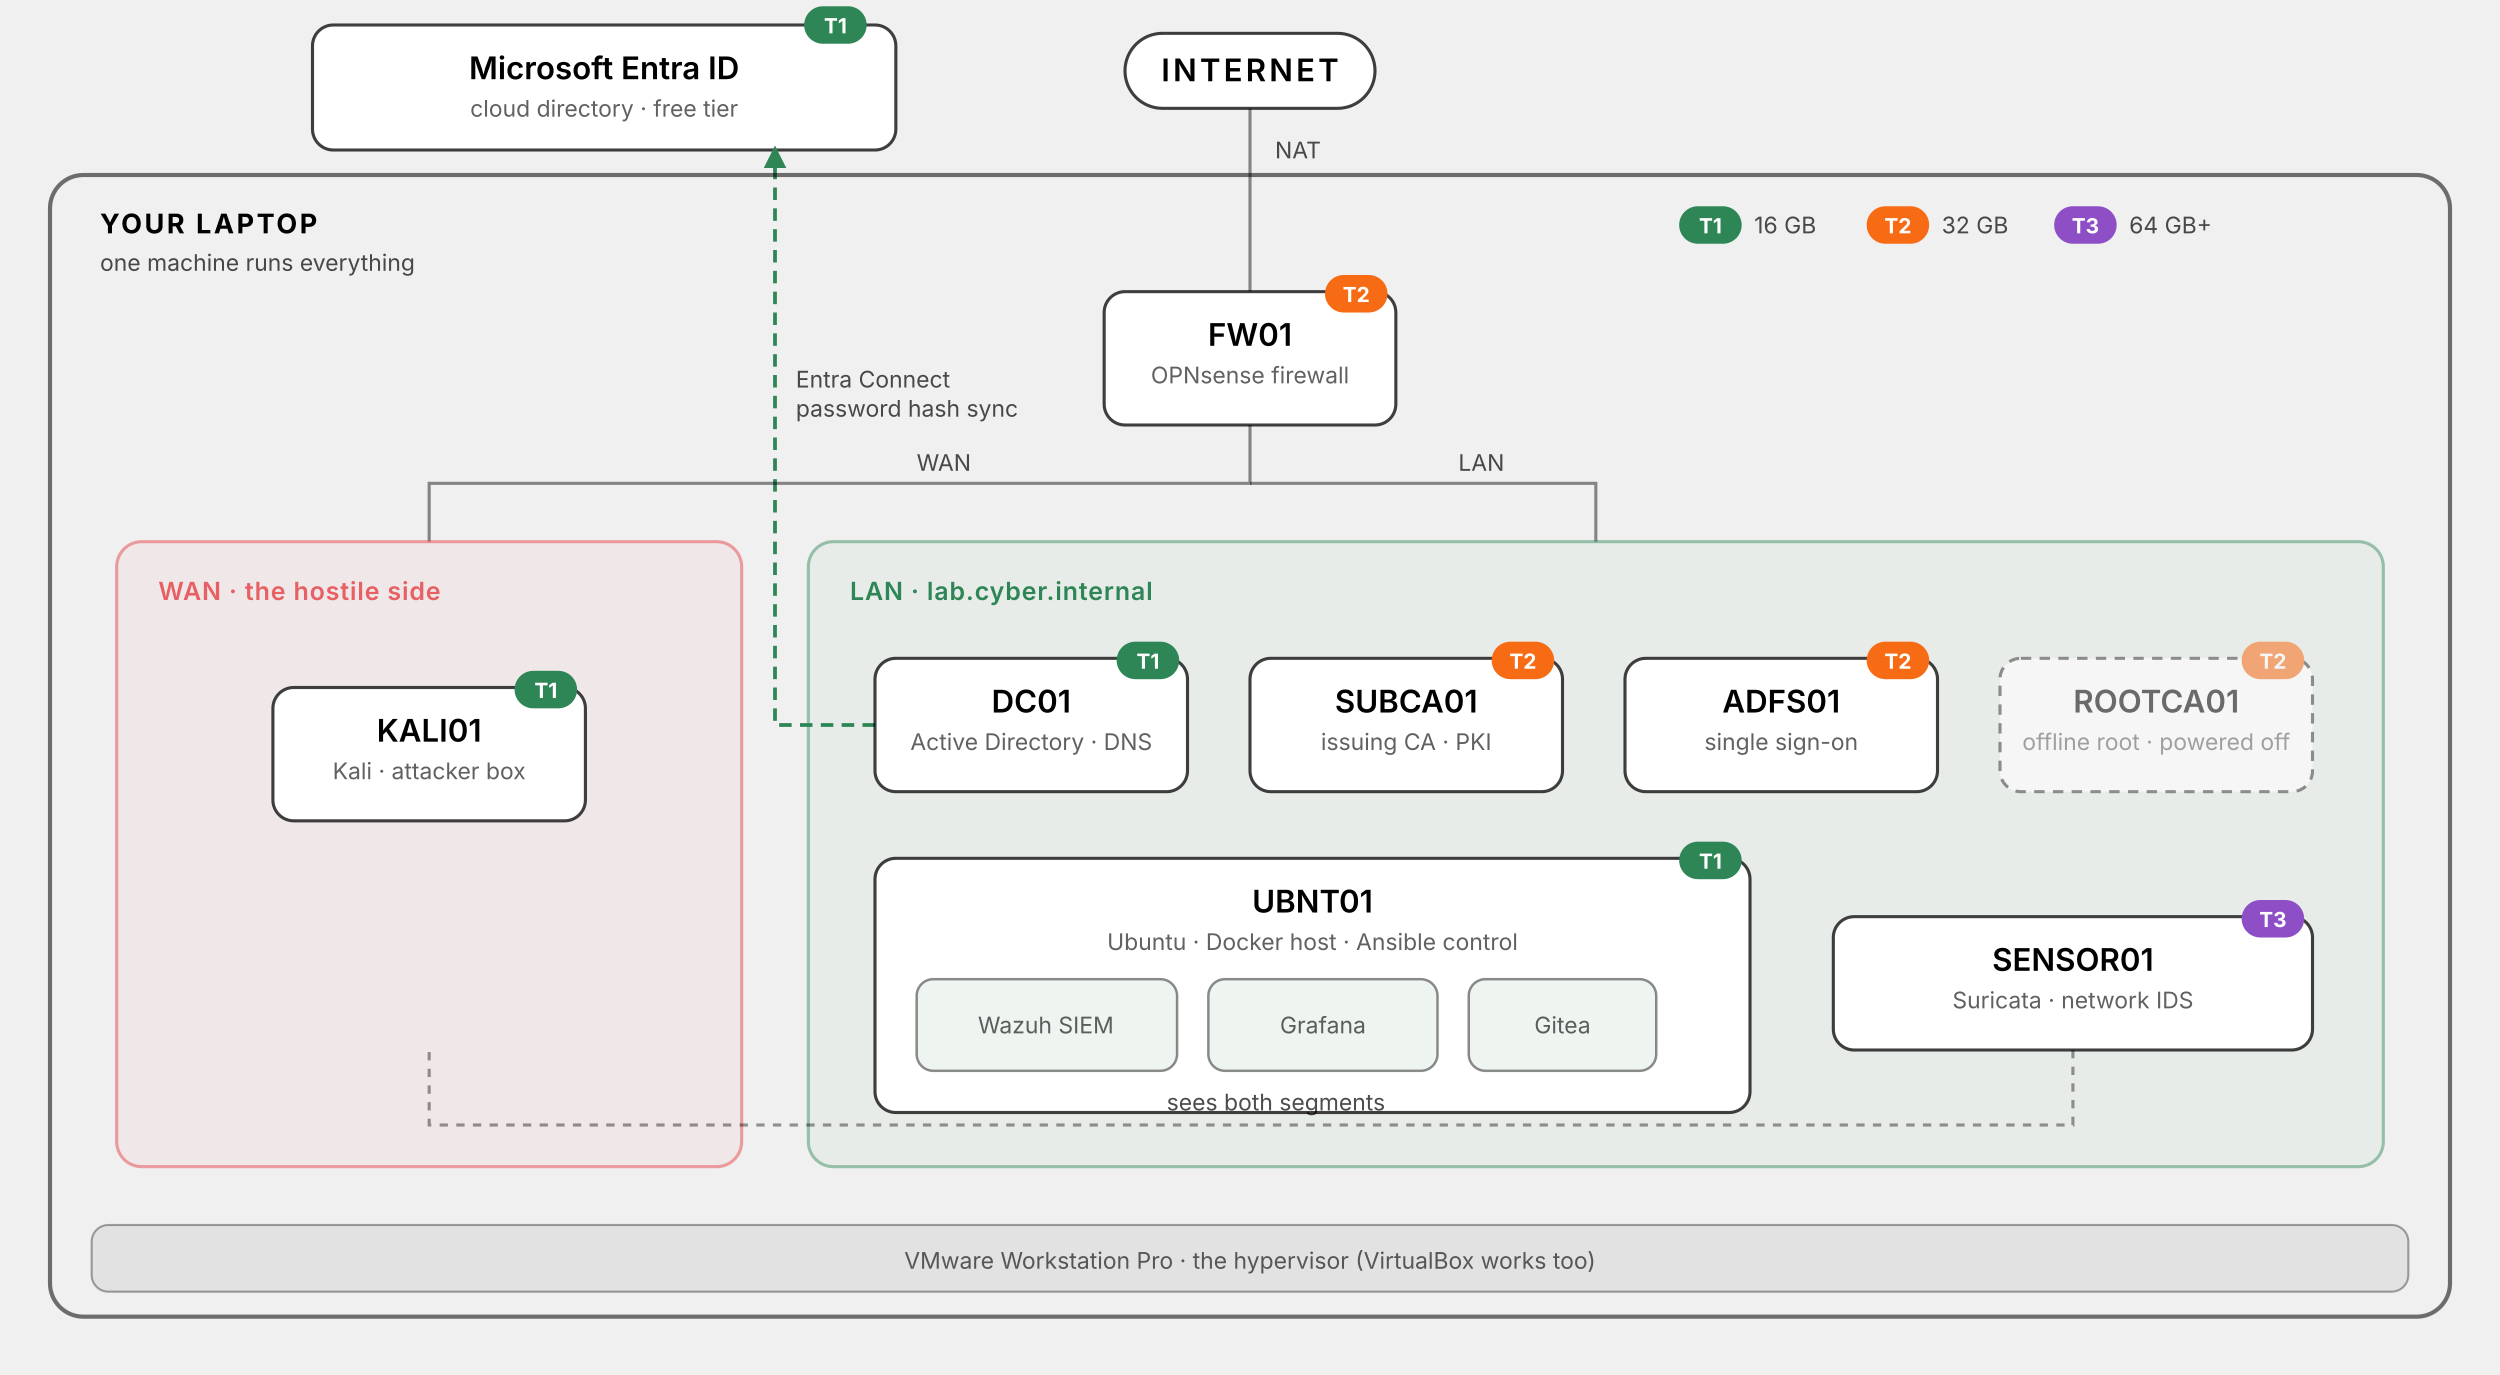
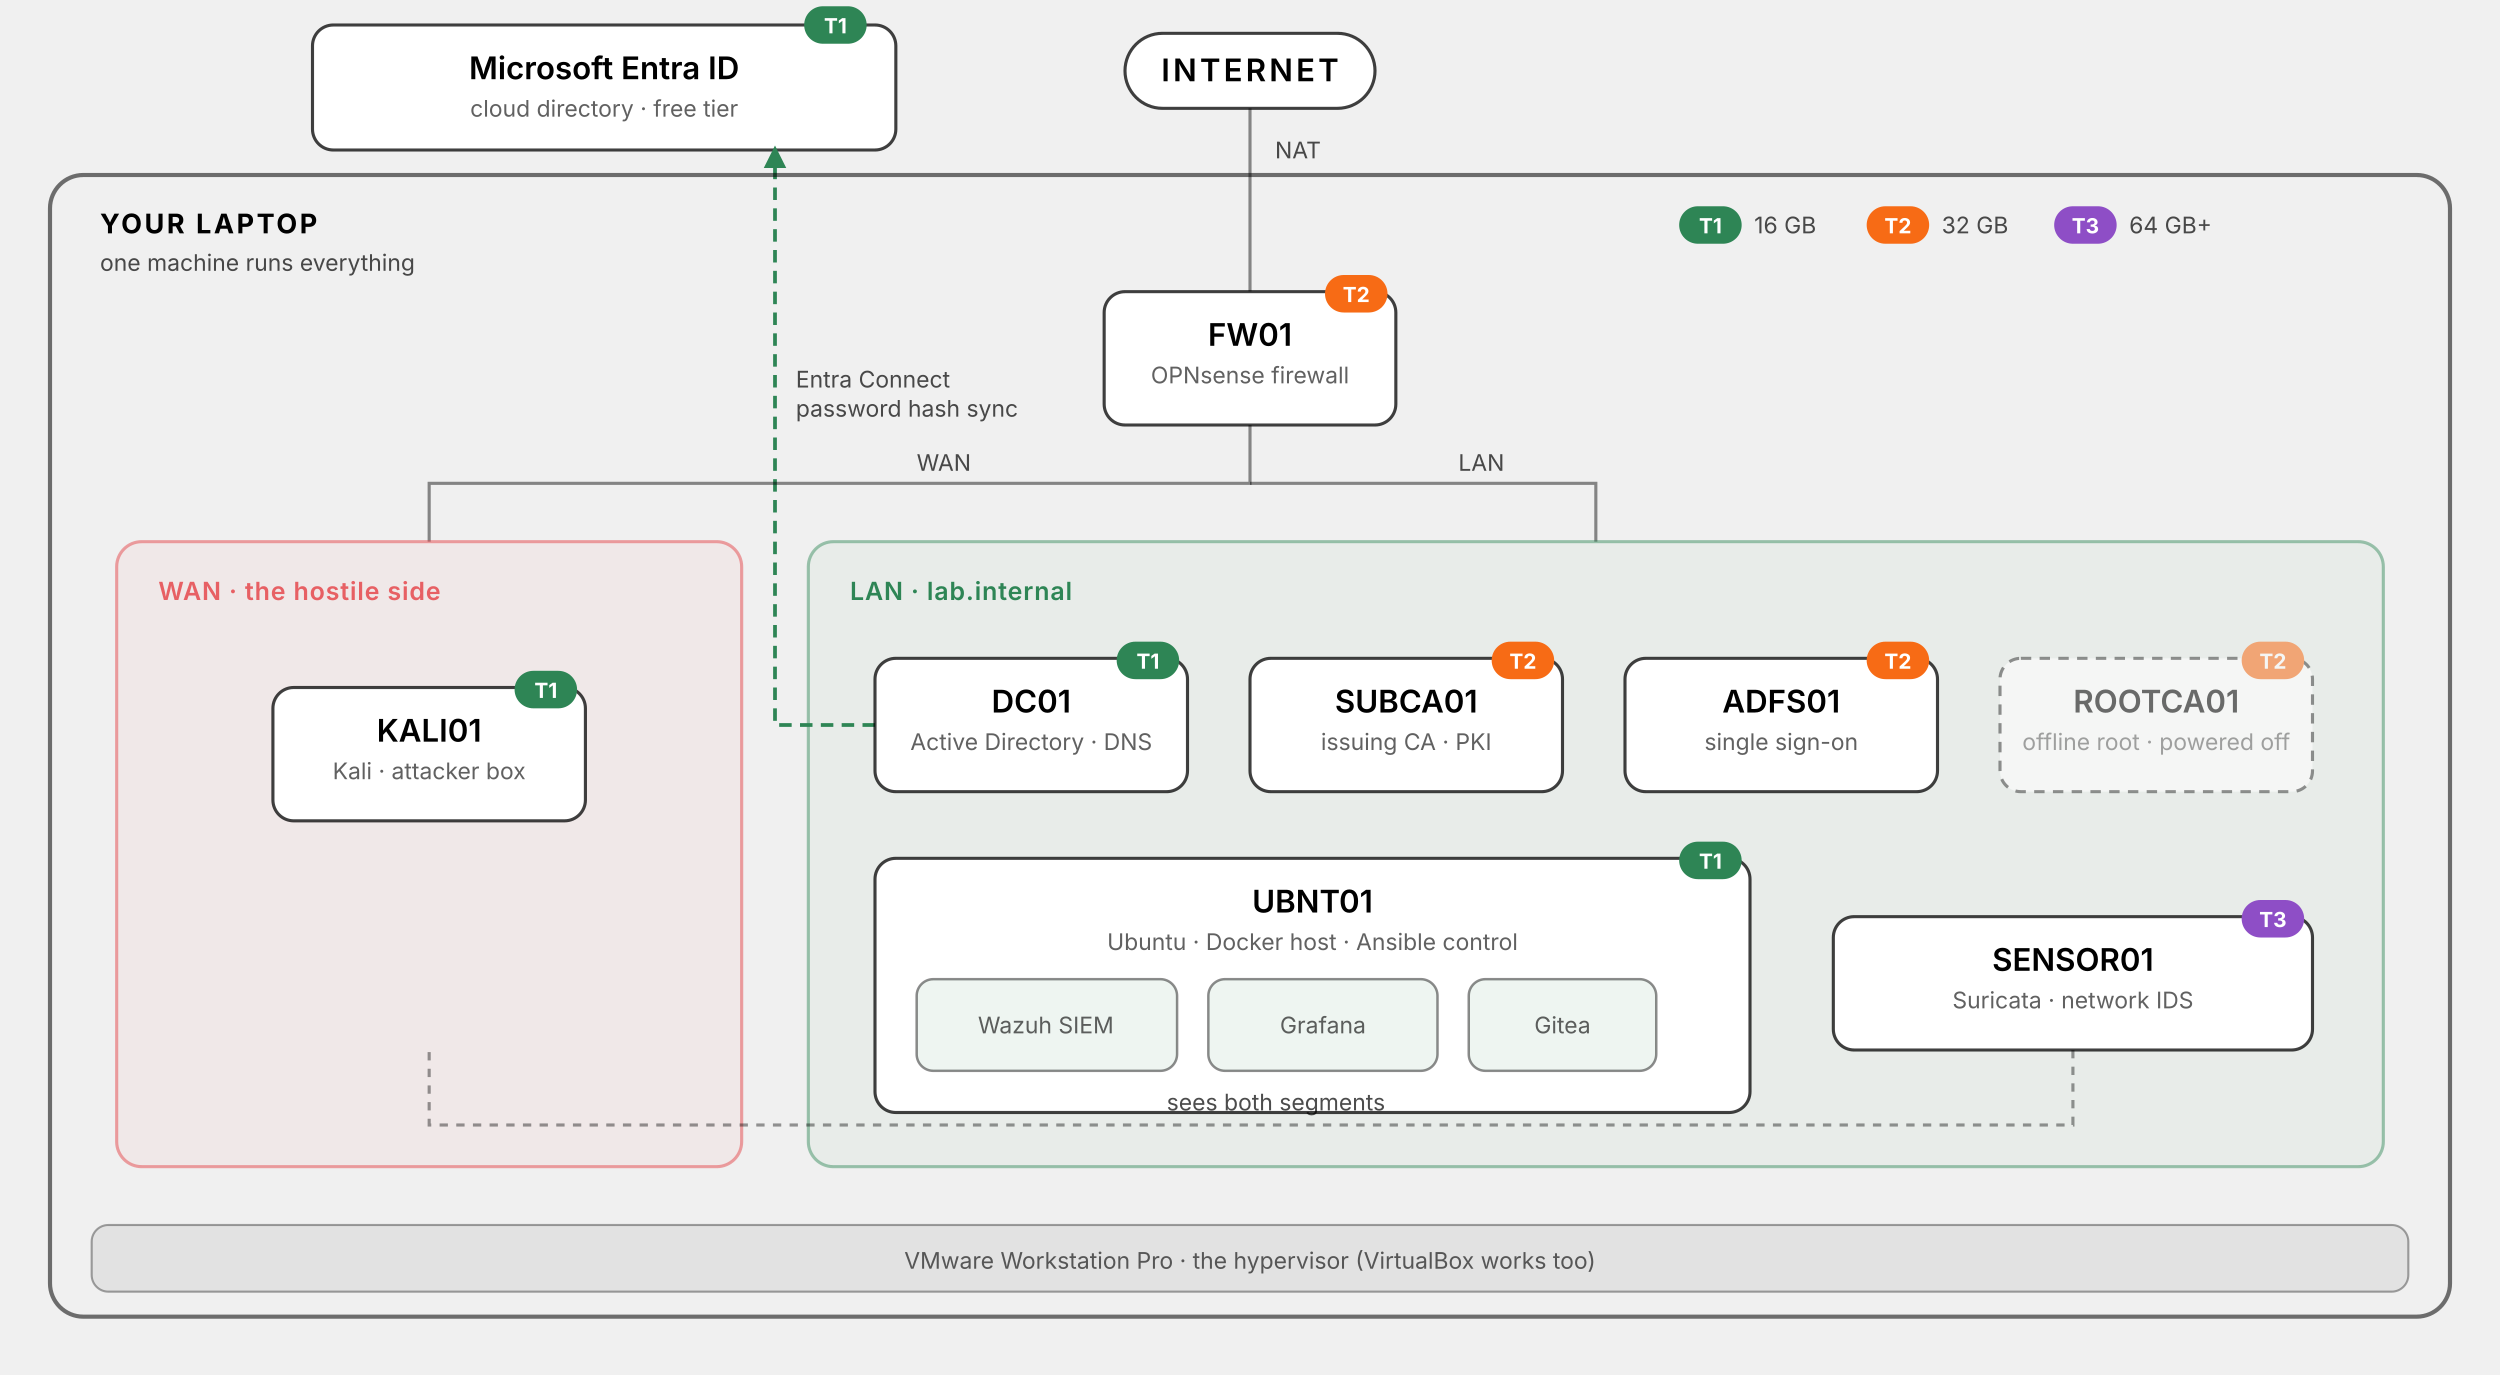
<svg xmlns="http://www.w3.org/2000/svg" viewBox="0 0 1200 660" font-family="system-ui, -apple-system, 'Segoe UI', sans-serif">
  <defs>
    <style>
      .box { fill: var(--ifm-background-surface-color, #ffffff); stroke: currentColor; stroke-opacity: 0.75; stroke-width: 1.5; }
      .name { fill: currentColor; font-size: 15px; font-weight: 600; text-anchor: middle; }
      .role { fill: currentColor; fill-opacity: 0.62; font-size: 11px; text-anchor: middle; }
      .wire { stroke: currentColor; stroke-opacity: 0.45; stroke-width: 1.5; fill: none; }
      .zonelabel { font-size: 12px; font-weight: 600; letter-spacing: 0.4px; }
      .pilltext { fill: #ffffff; font-size: 10px; font-weight: 700; text-anchor: middle; }
      .legend { fill: currentColor; fill-opacity: 0.7; font-size: 11px; }
      .t1 { fill: var(--ifm-color-primary, #2e8555); }
      .t2 { fill: #f76b15; }
      .t3 { fill: #8e4ec6; }
    </style>
    <marker id="syncarrow" viewBox="0 0 10 10" refX="8" refY="5" markerWidth="6" markerHeight="6" orient="auto-start-reverse">
      <path d="M 0 0 L 10 5 L 0 10 z" fill="var(--ifm-color-primary, #2e8555)" />
    </marker>
  </defs>
  <rect x="540" y="16" width="120" height="36" rx="18" class="box" />
  <text x="600" y="39" class="name" font-size="12" letter-spacing="1.5">INTERNET</text>
  <line x1="600" y1="52" x2="600" y2="140" class="wire" />
  <text x="612" y="76" class="legend">NAT</text>
  <rect x="150" y="12" width="280" height="60" rx="10" class="box" />
  <text x="290" y="38" class="name">Microsoft Entra ID</text>
  <text x="290" y="56" class="role">cloud directory · free tier</text>
  <rect x="386" y="3" width="30" height="18" rx="9" class="t1" />
  <text x="401" y="16" class="pilltext">T1</text>
  <polyline points="420,348 372,348 372,72" fill="none" stroke="var(--ifm-color-primary, #2e8555)" stroke-width="1.8" stroke-dasharray="6 4" marker-end="url(#syncarrow)" />
  <text x="382" y="186" class="legend">Entra Connect</text>
  <text x="382" y="200" class="legend">password hash sync</text>
  <rect x="24" y="84" width="1152" height="548" rx="16" fill="none" stroke="currentColor" stroke-opacity="0.55" stroke-width="2" />
  <text x="48" y="112" fill="currentColor" font-size="13" font-weight="700" letter-spacing="1.2">YOUR LAPTOP</text>
  <text x="48" y="130" class="legend">one machine runs everything</text>
  <rect x="806" y="99" width="30" height="18" rx="9" class="t1" />
  <text x="821" y="112" class="pilltext">T1</text>
  <text x="842" y="112" class="legend">16 GB</text>
  <rect x="896" y="99" width="30" height="18" rx="9" class="t2" />
  <text x="911" y="112" class="pilltext">T2</text>
  <text x="932" y="112" class="legend">32 GB</text>
  <rect x="986" y="99" width="30" height="18" rx="9" class="t3" />
  <text x="1001" y="112" class="pilltext">T3</text>
  <text x="1022" y="112" class="legend">64 GB+</text>
  <rect x="530" y="140" width="140" height="64" rx="10" class="box" />
  <text x="600" y="166" class="name">FW01</text>
  <text x="600" y="184" class="role">OPNsense firewall</text>
  <rect x="636" y="132" width="30" height="18" rx="9" class="t2" />
  <text x="651" y="145" class="pilltext">T2</text>
  <polyline points="600,204 600,232 206,232 206,260" class="wire" />
  <polyline points="600,232 766,232 766,260" class="wire" />
  <text x="440" y="226" class="legend">WAN</text>
  <text x="700" y="226" class="legend">LAN</text>
  <rect x="56" y="260" width="300" height="300" rx="12" fill="#e5484d" fill-opacity="0.05" stroke="#e5484d" stroke-opacity="0.5" stroke-width="1.5" />
  <text x="76" y="288" fill="#e5484d" fill-opacity="0.85" class="zonelabel">WAN · the hostile side</text>
  <rect x="131" y="330" width="150" height="64" rx="10" class="box" stroke="#e5484d" stroke-opacity="0.8" />
  <text x="206" y="356" class="name">KALI01</text>
  <text x="206" y="374" class="role">Kali · attacker box</text>
  <rect x="247" y="322" width="30" height="18" rx="9" class="t1" />
  <text x="262" y="335" class="pilltext">T1</text>
  <rect x="388" y="260" width="756" height="300" rx="12" fill="var(--ifm-color-primary, #2e8555)" fill-opacity="0.045" stroke="var(--ifm-color-primary, #2e8555)" stroke-opacity="0.45" stroke-width="1.5" />
-   <text x="408" y="288" fill="var(--ifm-color-primary, #2e8555)" class="zonelabel">LAN · lab.cyber.internal</text>
+   <text x="408" y="288" fill="var(--ifm-color-primary, #2e8555)" class="zonelabel">LAN · lab.internal</text>
  <rect x="420" y="316" width="150" height="64" rx="10" class="box" />
  <text x="495" y="342" class="name">DC01</text>
  <text x="495" y="360" class="role">Active Directory · DNS</text>
  <rect x="536" y="308" width="30" height="18" rx="9" class="t1" />
  <text x="551" y="321" class="pilltext">T1</text>
  <rect x="600" y="316" width="150" height="64" rx="10" class="box" />
  <text x="675" y="342" class="name">SUBCA01</text>
  <text x="675" y="360" class="role">issuing CA · PKI</text>
  <rect x="716" y="308" width="30" height="18" rx="9" class="t2" />
  <text x="731" y="321" class="pilltext">T2</text>
  <rect x="780" y="316" width="150" height="64" rx="10" class="box" />
  <text x="855" y="342" class="name">ADFS01</text>
  <text x="855" y="360" class="role">single sign-on</text>
  <rect x="896" y="308" width="30" height="18" rx="9" class="t2" />
  <text x="911" y="321" class="pilltext">T2</text>
  <g opacity="0.55">
    <rect x="960" y="316" width="150" height="64" rx="10" class="box" stroke-dasharray="5 4" />
    <text x="1035" y="342" class="name">ROOTCA01</text>
    <text x="1035" y="360" class="role">offline root · powered off</text>
    <rect x="1076" y="308" width="30" height="18" rx="9" class="t2" />
    <text x="1091" y="321" class="pilltext">T2</text>
  </g>
  <rect x="420" y="412" width="420" height="122" rx="10" class="box" />
  <text x="630" y="438" class="name">UBNT01</text>
  <text x="630" y="456" class="role">Ubuntu · Docker host · Ansible control</text>
  <rect x="806" y="404" width="30" height="18" rx="9" class="t1" />
  <text x="821" y="417" class="pilltext">T1</text>
  <rect x="440" y="470" width="125" height="44" rx="8" fill="var(--ifm-color-primary, #2e8555)" fill-opacity="0.08" stroke="currentColor" stroke-opacity="0.45" stroke-width="1.2" />
  <text x="502" y="496" class="role" fill-opacity="0.85">Wazuh SIEM</text>
  <rect x="580" y="470" width="110" height="44" rx="8" fill="var(--ifm-color-primary, #2e8555)" fill-opacity="0.08" stroke="currentColor" stroke-opacity="0.45" stroke-width="1.2" />
  <text x="635" y="496" class="role" fill-opacity="0.85">Grafana</text>
  <rect x="705" y="470" width="90" height="44" rx="8" fill="var(--ifm-color-primary, #2e8555)" fill-opacity="0.08" stroke="currentColor" stroke-opacity="0.45" stroke-width="1.2" />
  <text x="750" y="496" class="role" fill-opacity="0.85">Gitea</text>
  <rect x="880" y="440" width="230" height="64" rx="10" class="box" />
  <text x="995" y="466" class="name">SENSOR01</text>
  <text x="995" y="484" class="role">Suricata · network IDS</text>
  <rect x="1076" y="432" width="30" height="18" rx="9" class="t3" />
  <text x="1091" y="445" class="pilltext">T3</text>
  <polyline points="995,504 995,540 206,540 206,504" stroke="currentColor" stroke-opacity="0.4" stroke-width="1.5" stroke-dasharray="4 4" fill="none" />
  <text x="560" y="533" class="legend">sees both segments</text>
  <rect x="44" y="588" width="1112" height="32" rx="8" fill="currentColor" fill-opacity="0.06" stroke="currentColor" stroke-opacity="0.35" stroke-width="1" />
  <text x="600" y="609" class="role" font-size="12" fill-opacity="0.75">VMware Workstation Pro · the hypervisor (VirtualBox works too)</text>
</svg>
